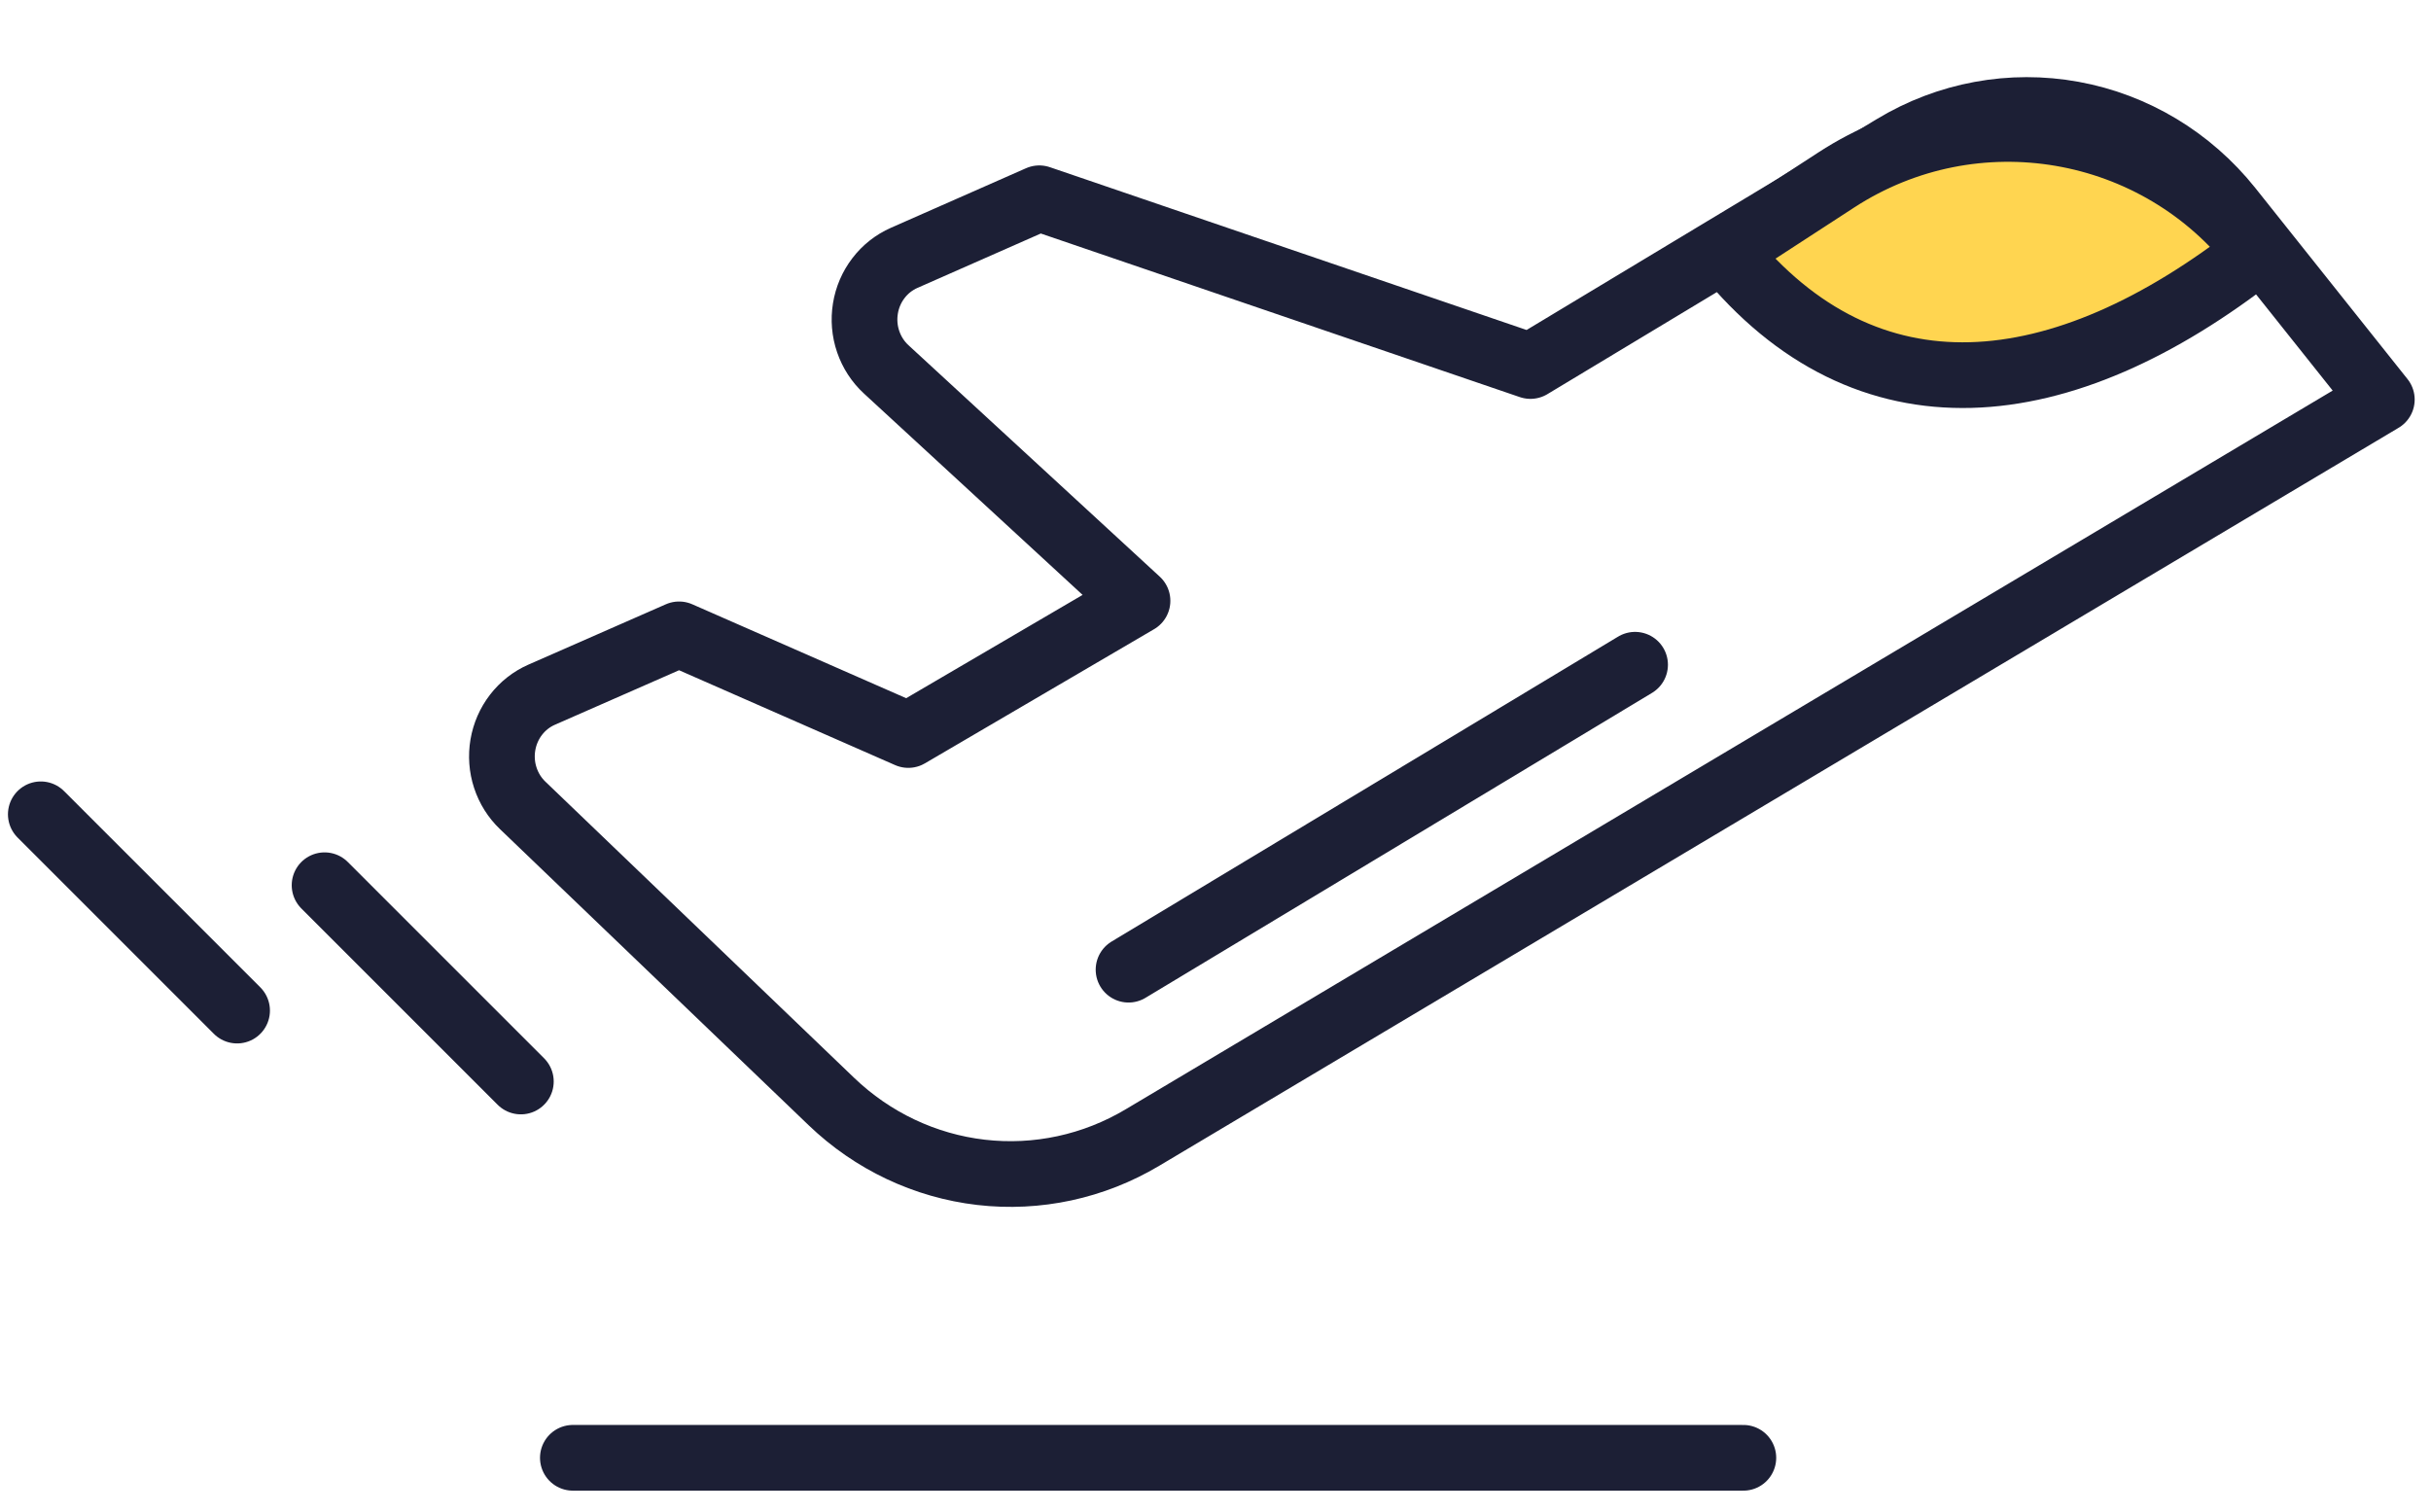
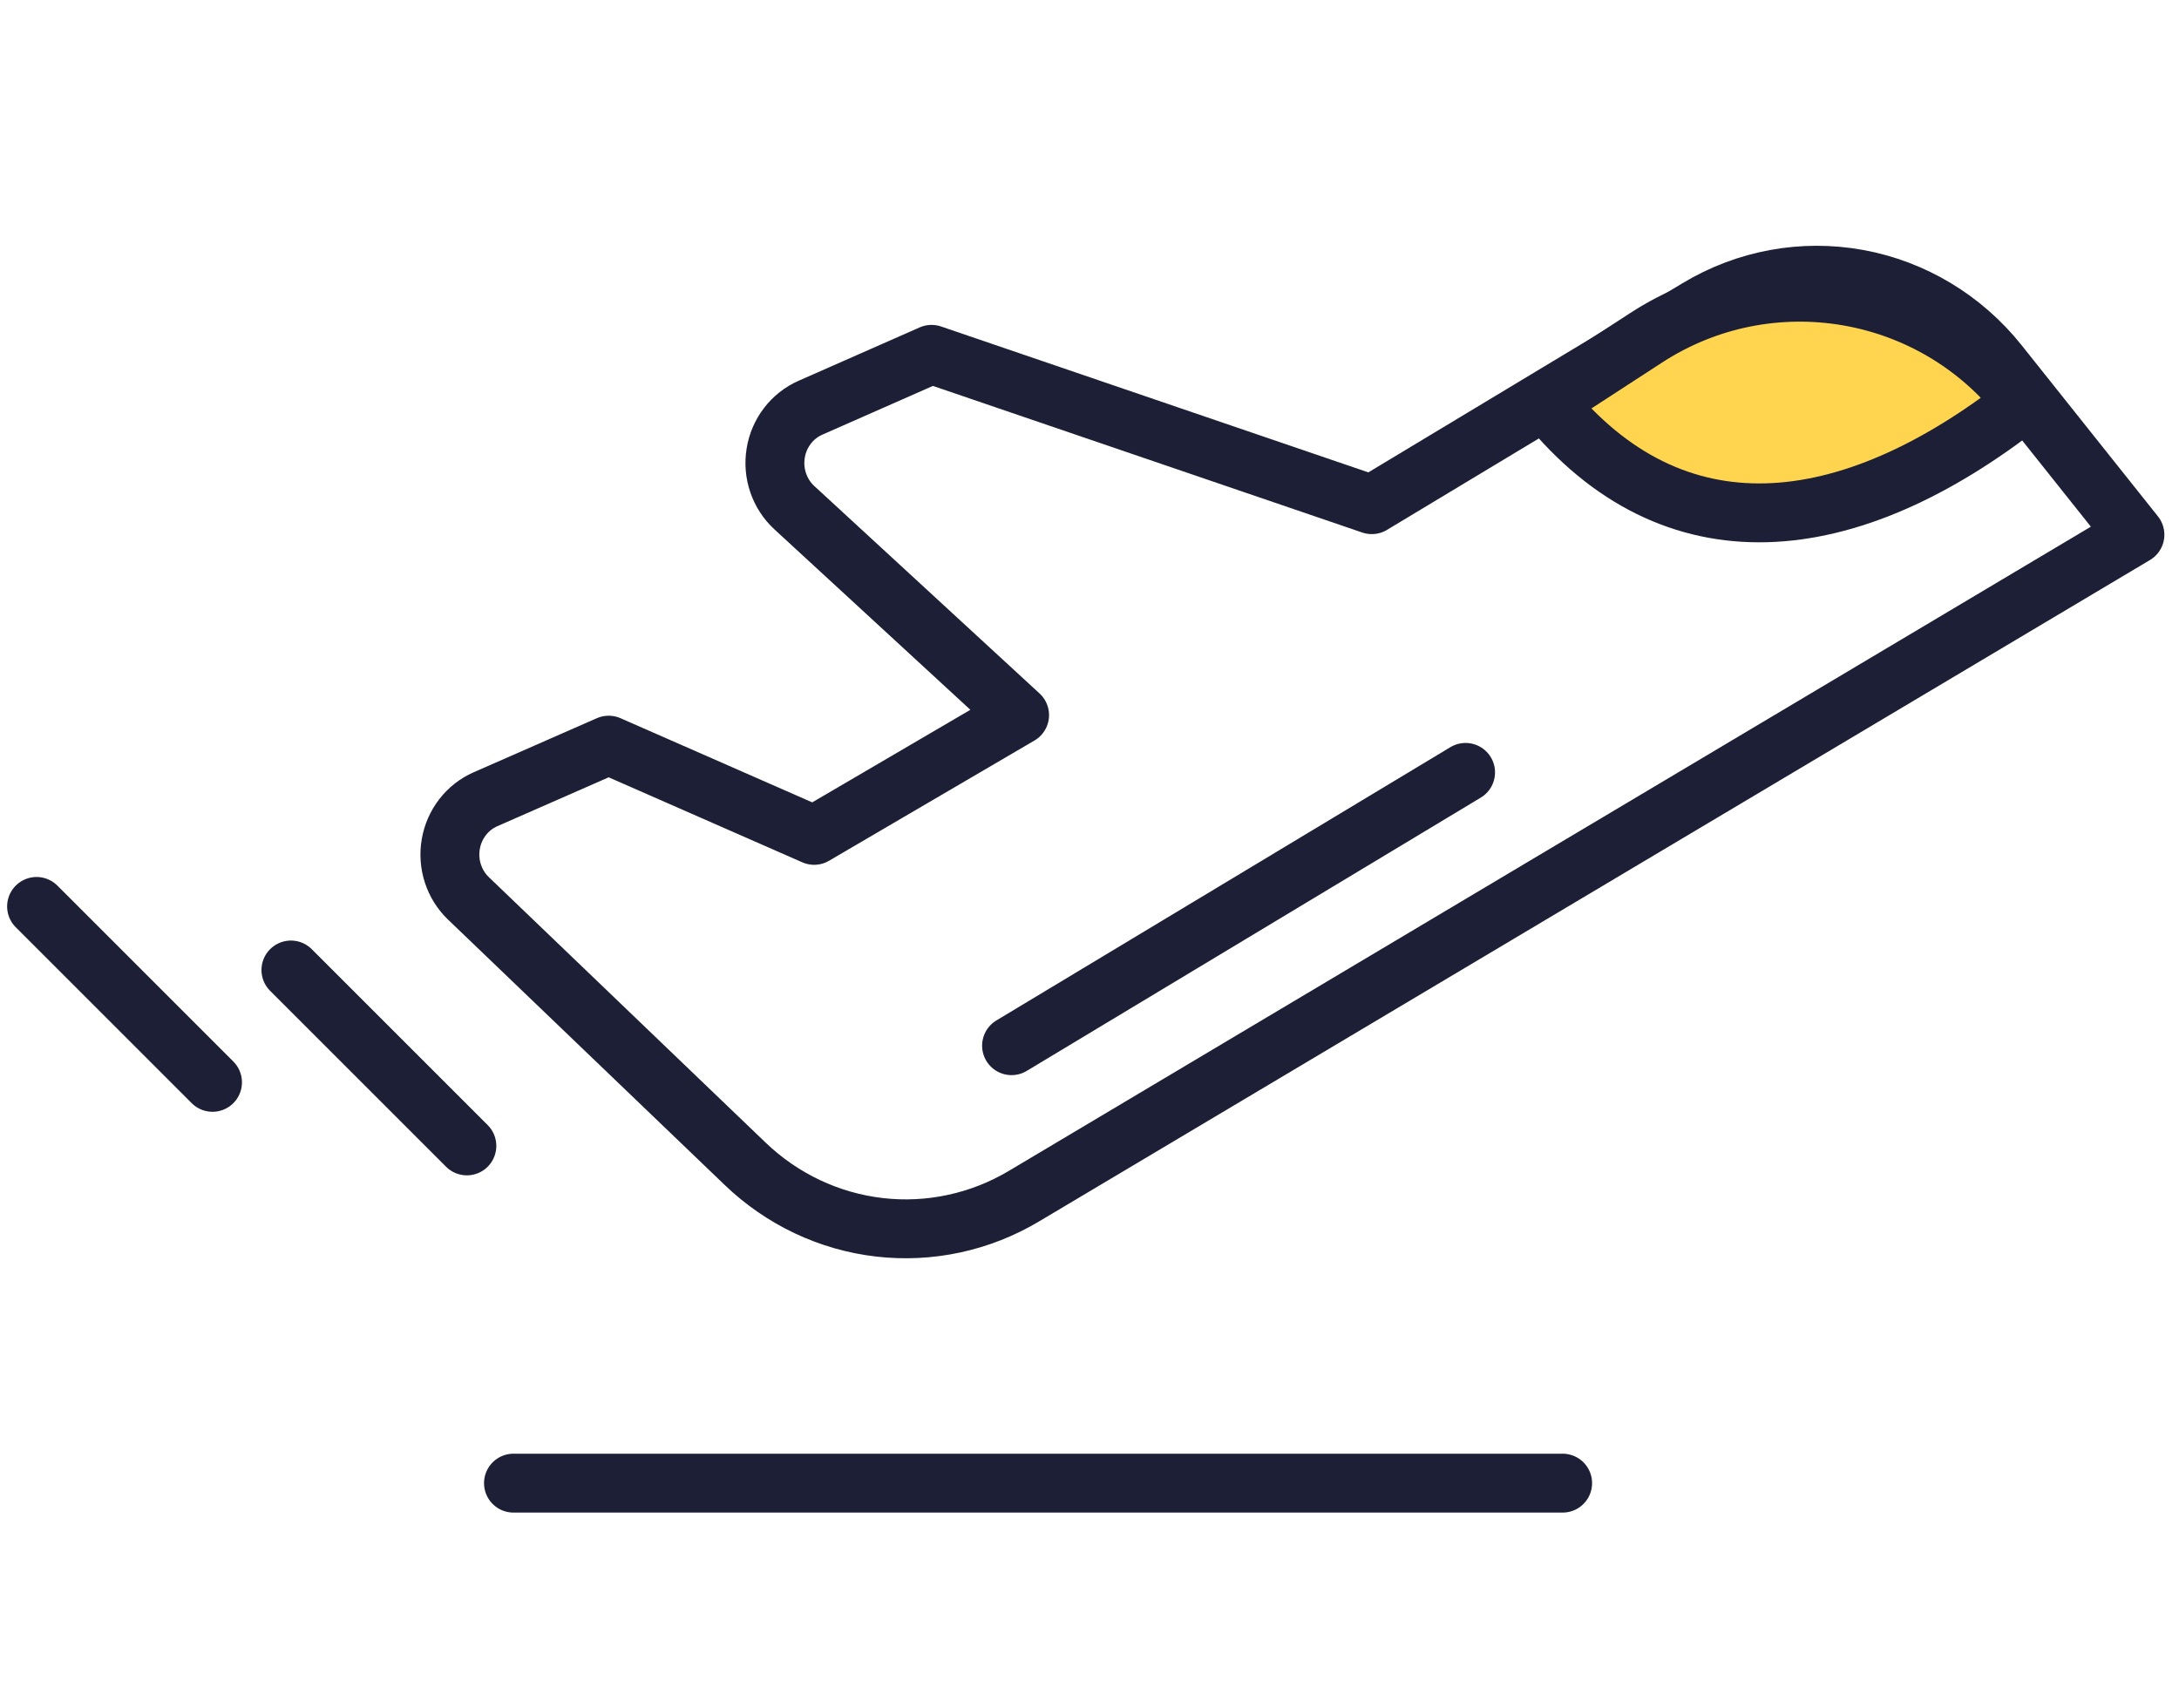
- <svg xmlns="http://www.w3.org/2000/svg" width="74" height="46" viewBox="0 0 74 46" fill="none">
+ <svg xmlns="http://www.w3.org/2000/svg" width="74" height="58" viewBox="0 0 74 46" fill="none">
  <path d="M17.438 44.378H53.068" stroke="#1C1F35" stroke-width="2" stroke-linecap="round" stroke-linejoin="round" />
  <path d="M34.353 29.519L49.772 20.236" stroke="#1C1F35" stroke-width="2" stroke-linecap="round" stroke-linejoin="round" />
  <path d="M9.88 26.948L15.855 32.923" stroke="#1C1F35" stroke-width="2" stroke-linecap="round" stroke-linejoin="round" />
  <path d="M1.242 24.789L7.217 30.764" stroke="#1C1F35" stroke-width="2" stroke-linecap="round" stroke-linejoin="round" />
  <path d="M15.912 24.519L25.306 33.531C26.559 34.734 28.157 35.49 29.863 35.688C31.569 35.886 33.292 35.514 34.776 34.629L72.503 12.163L67.868 6.343C66.662 4.834 64.97 3.817 63.096 3.475C61.222 3.133 59.291 3.489 57.651 4.479L46.587 11.142L31.636 6.036L27.524 7.849C27.217 7.984 26.947 8.196 26.741 8.466C26.534 8.736 26.397 9.054 26.343 9.393C26.288 9.731 26.317 10.078 26.428 10.401C26.539 10.725 26.727 11.015 26.976 11.244L34.626 18.29L27.649 22.375L20.671 19.311L16.485 21.149C16.18 21.283 15.913 21.493 15.708 21.759C15.502 22.026 15.365 22.341 15.308 22.675C15.251 23.01 15.276 23.354 15.382 23.676C15.487 23.997 15.669 24.287 15.912 24.519V24.519Z" stroke="#1C1F35" stroke-width="2" stroke-linecap="round" stroke-linejoin="round" />
  <path d="M68.724 7.668C62.734 12.372 56.822 12.963 52.528 7.668L55.902 5.475C60.094 2.75 65.676 3.705 68.724 7.668Z" fill="#FFD550" stroke="#1C1F35" stroke-width="2" />
</svg>
